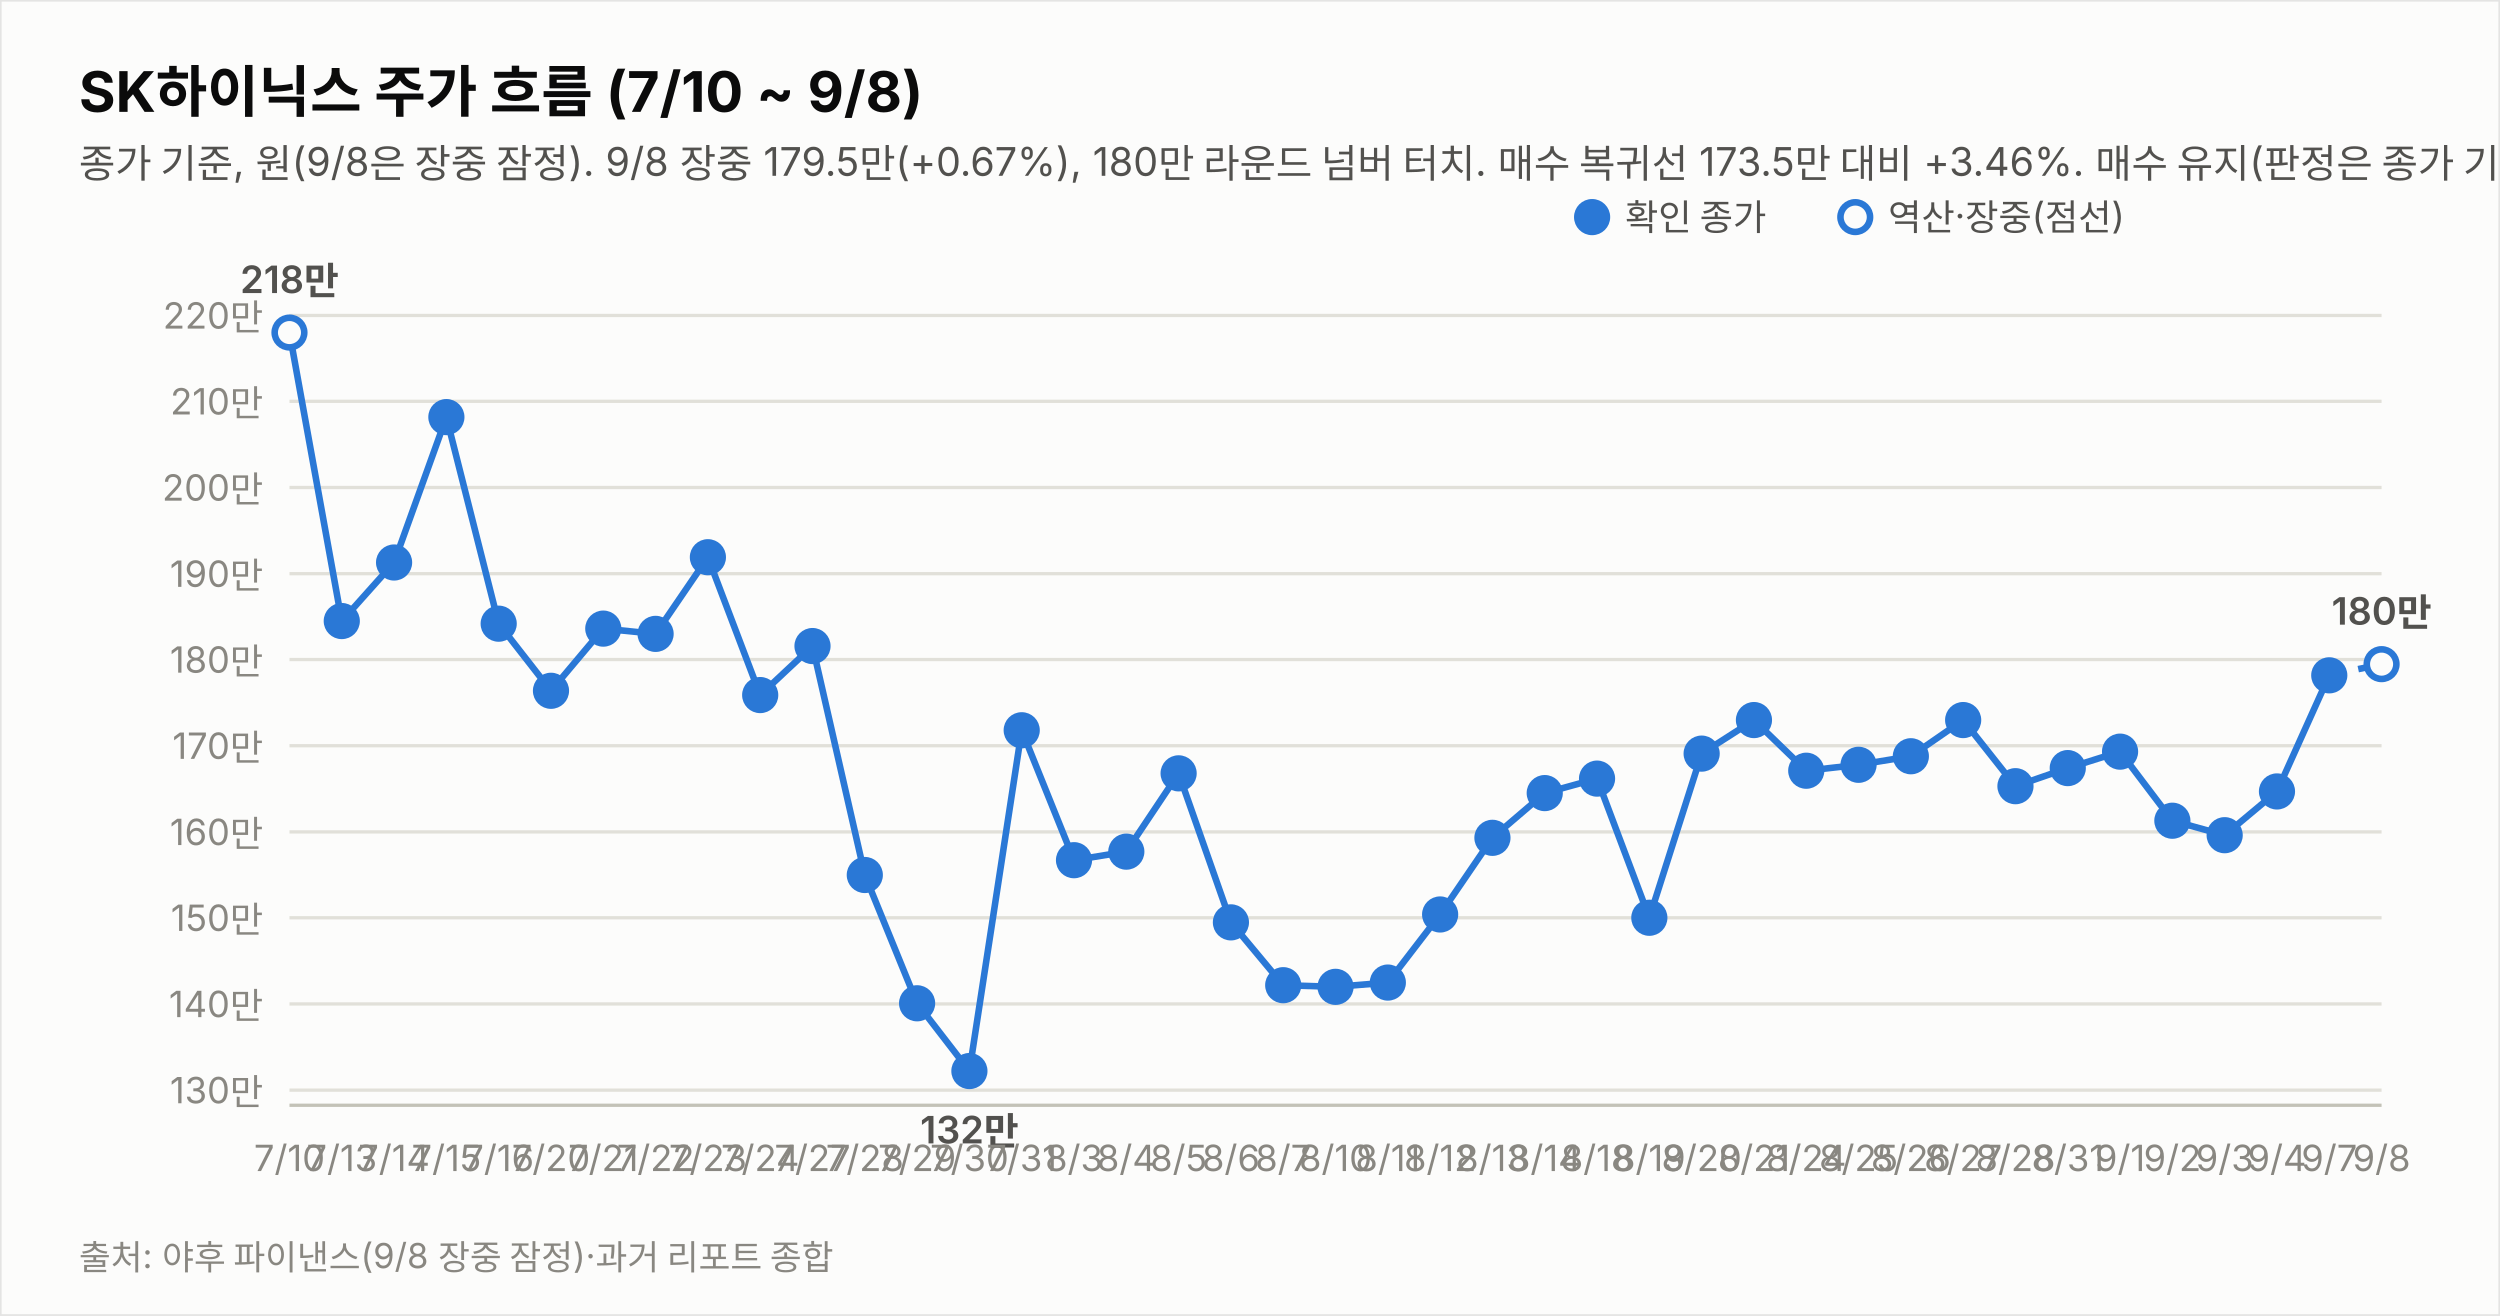
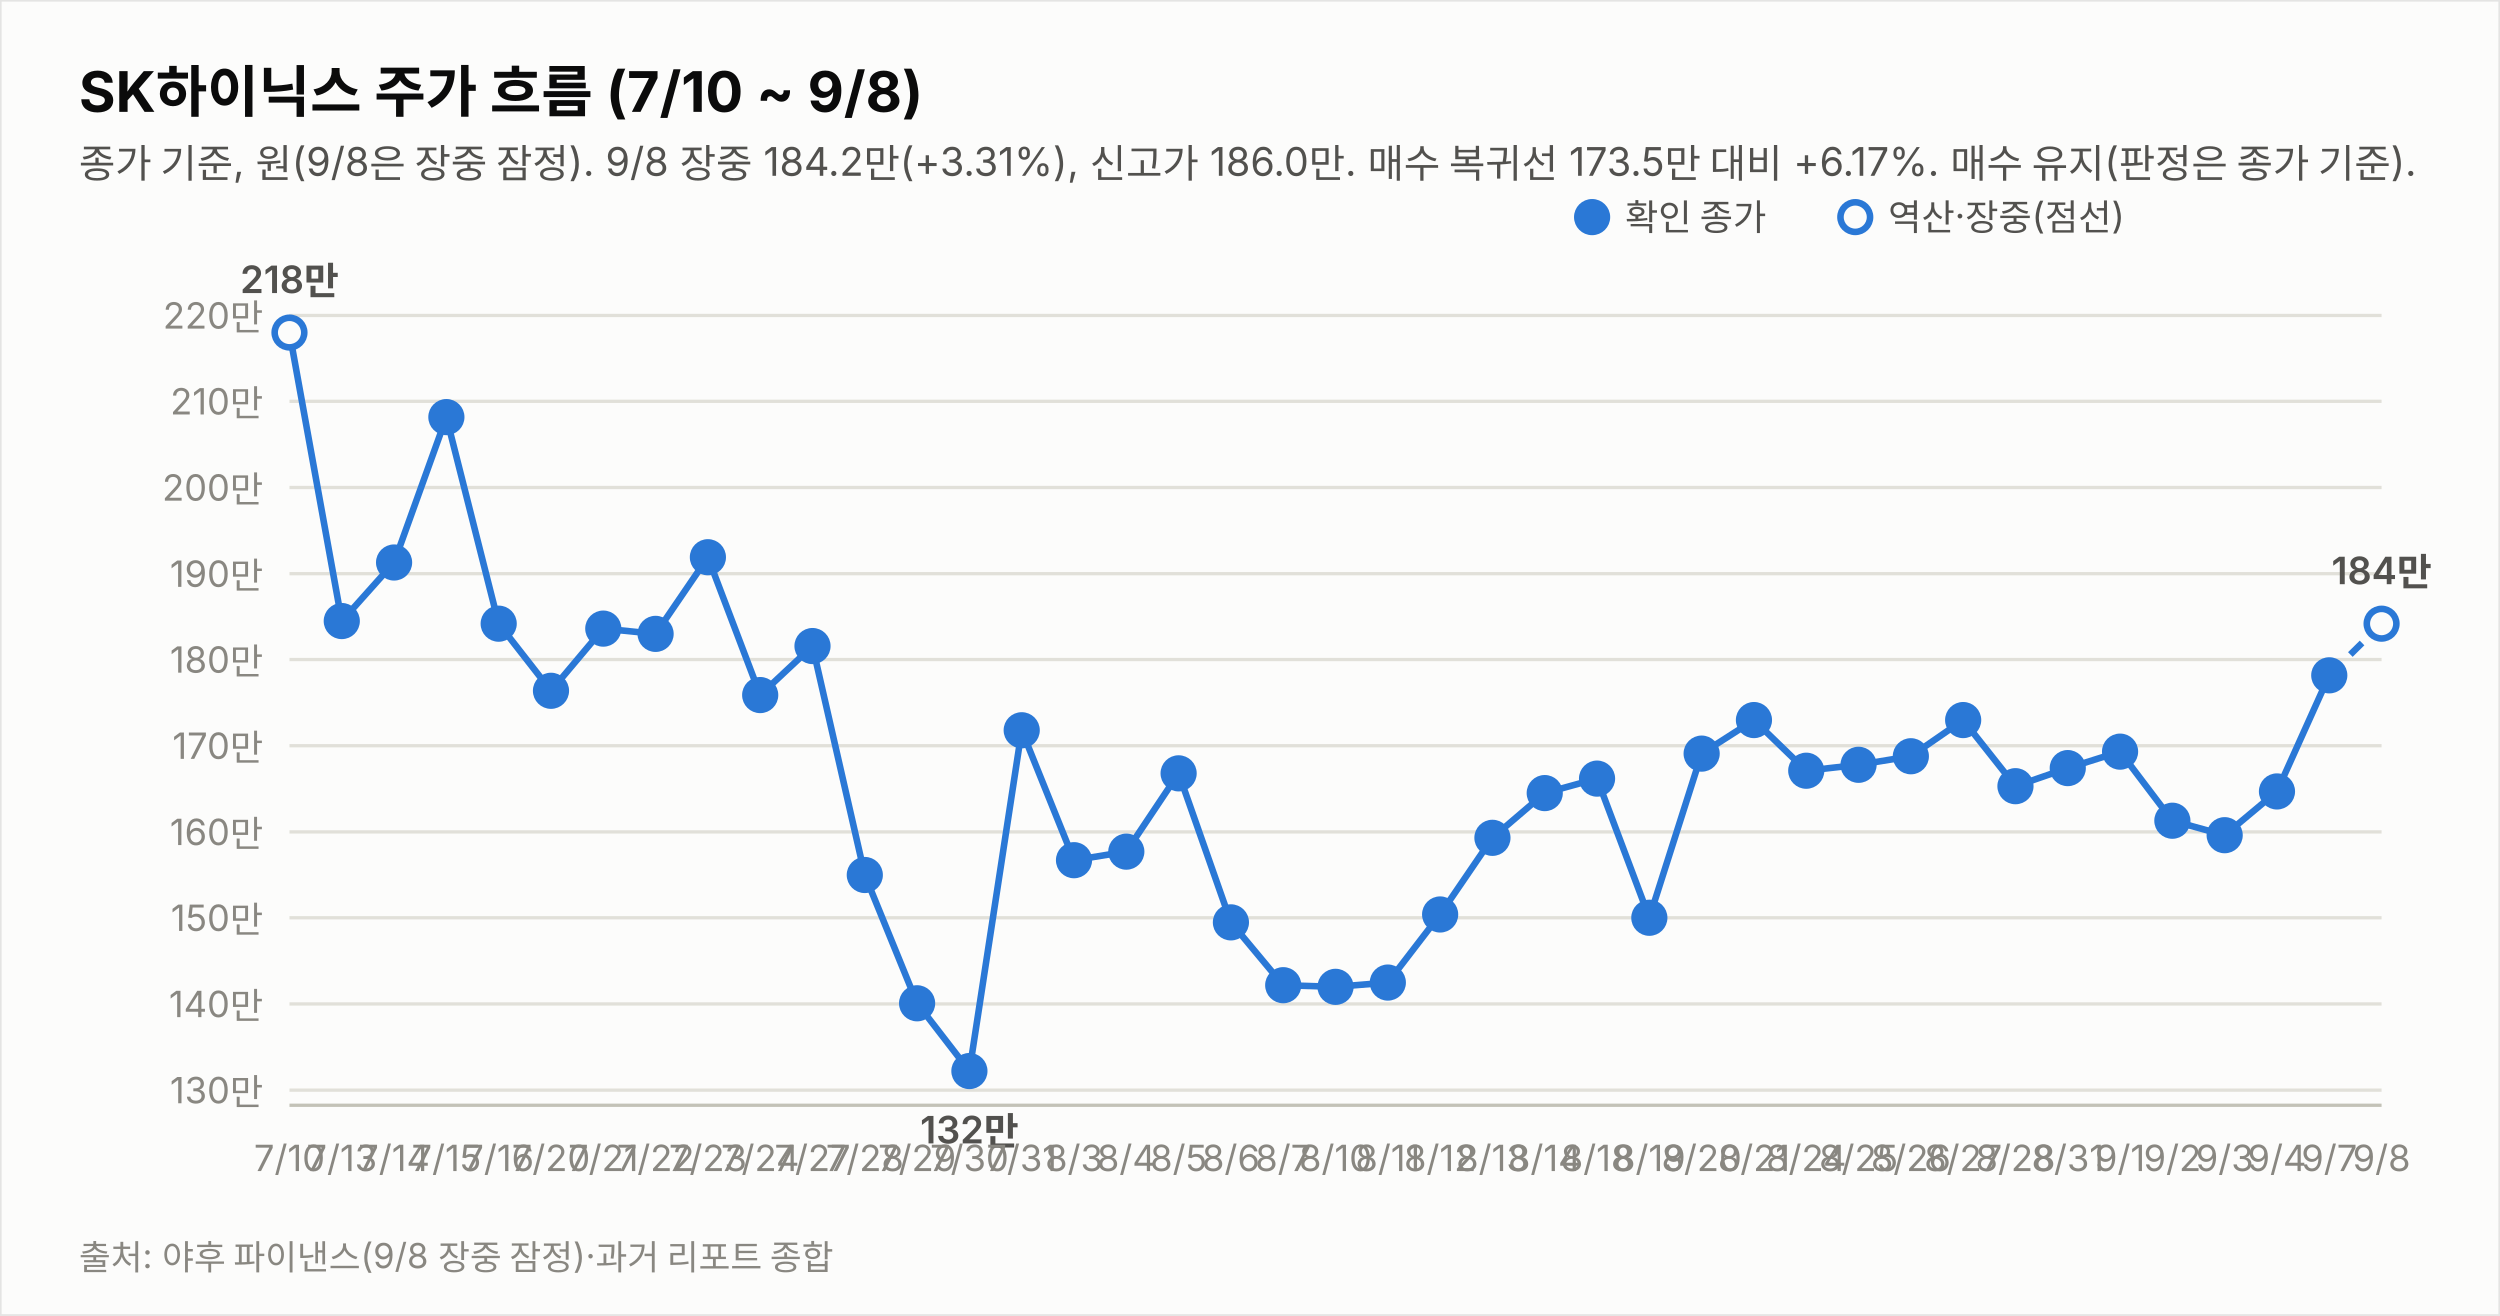
<svg xmlns="http://www.w3.org/2000/svg" width="760" height="400" viewBox="0 0 760 400" font-family="system-ui,-apple-system,&quot;Segoe UI&quot;,&quot;Malgun Gothic&quot;,&quot;Apple SD Gothic Neo&quot;,sans-serif">
  <rect width="760" height="400" fill="#fcfcfb" stroke="rgba(11,11,11,0.10)" />
  <text x="24" y="34" font-size="17" font-weight="700" fill="#0b0b0b">SK하이닉스 주가 흐름 (7/10 ~ 9/8)</text>
-   <text x="24" y="54" font-size="12" fill="#52514e">종가 기준, 원(9/8은 장중 잠정). 9/8 장중 179.5만(+0.67%), 180만 라운드 넘버 터치. 매수 복귀선 173.5만 대비 +3.46%. 매수 유지(판정은 종가 기준).</text>
+   <text x="24" y="54" font-size="12" fill="#52514e">종가 기준, 원(9/8은 장중 잠정). 9/8 장중 184.2만(+3.31%), 신고가 186.0만. 매수 복귀선 173.5만 대비 +6.17%. 매수 유지(판정은 종가 기준).</text>
  <line x1="88" y1="331.4" x2="724" y2="331.4" stroke="#e1e0d9" stroke-width="1" />
  <text x="80" y="335.4" font-size="11" fill="#898781" text-anchor="end" style="font-variant-numeric:tabular-nums">130만</text>
  <line x1="88" y1="305.2" x2="724" y2="305.2" stroke="#e1e0d9" stroke-width="1" />
  <text x="80" y="309.2" font-size="11" fill="#898781" text-anchor="end" style="font-variant-numeric:tabular-nums">140만</text>
  <line x1="88" y1="279.0" x2="724" y2="279.0" stroke="#e1e0d9" stroke-width="1" />
  <text x="80" y="283.0" font-size="11" fill="#898781" text-anchor="end" style="font-variant-numeric:tabular-nums">150만</text>
  <line x1="88" y1="252.9" x2="724" y2="252.9" stroke="#e1e0d9" stroke-width="1" />
  <text x="80" y="256.9" font-size="11" fill="#898781" text-anchor="end" style="font-variant-numeric:tabular-nums">160만</text>
  <line x1="88" y1="226.7" x2="724" y2="226.7" stroke="#e1e0d9" stroke-width="1" />
  <text x="80" y="230.7" font-size="11" fill="#898781" text-anchor="end" style="font-variant-numeric:tabular-nums">170만</text>
  <line x1="88" y1="200.5" x2="724" y2="200.5" stroke="#e1e0d9" stroke-width="1" />
  <text x="80" y="204.5" font-size="11" fill="#898781" text-anchor="end" style="font-variant-numeric:tabular-nums">180만</text>
  <line x1="88" y1="174.4" x2="724" y2="174.4" stroke="#e1e0d9" stroke-width="1" />
  <text x="80" y="178.4" font-size="11" fill="#898781" text-anchor="end" style="font-variant-numeric:tabular-nums">190만</text>
  <line x1="88" y1="148.2" x2="724" y2="148.2" stroke="#e1e0d9" stroke-width="1" />
  <text x="80" y="152.2" font-size="11" fill="#898781" text-anchor="end" style="font-variant-numeric:tabular-nums">200만</text>
  <line x1="88" y1="122.0" x2="724" y2="122.0" stroke="#e1e0d9" stroke-width="1" />
  <text x="80" y="126.0" font-size="11" fill="#898781" text-anchor="end" style="font-variant-numeric:tabular-nums">210만</text>
  <line x1="88" y1="95.9" x2="724" y2="95.9" stroke="#e1e0d9" stroke-width="1" />
  <text x="80" y="99.9" font-size="11" fill="#898781" text-anchor="end" style="font-variant-numeric:tabular-nums">220만</text>
  <line x1="88" y1="336" x2="724" y2="336" stroke="#c3c2b7" stroke-width="1" />
  <path d="M88.0,101.1 L103.9,188.8 L119.8,171.0 L135.7,126.8 L151.6,189.6 L167.5,210.0 L183.4,191.1 L199.3,192.7 L215.2,169.4 L231.1,211.3 L247.0,196.4 L262.9,266.0 L278.8,305.0 L294.7,325.6 L310.6,222.0 L326.5,261.5 L342.4,258.9 L358.3,235.1 L374.2,280.4 L390.1,299.5 L406.0,300.0 L421.9,298.7 L437.8,278.0 L453.7,254.7 L469.6,241.1 L485.5,236.7 L501.4,279.0 L517.3,229.1 L533.2,218.9 L549.1,234.3 L565.0,232.5 L580.9,229.9 L596.8,218.9 L612.7,239.0 L628.6,233.5 L644.5,228.5 L660.4,249.5 L676.3,253.9 L692.2,240.6 L708.1,205.3" fill="none" stroke="#2a78d6" stroke-width="2" />
-   <path d="M708.1,205.3 L724.0,201.9" fill="none" stroke="#2a78d6" stroke-width="2" stroke-dasharray="5 4" />
+   <path d="M708.1,205.3 L724.0,189.6" fill="none" stroke="#2a78d6" stroke-width="2" stroke-dasharray="5 4" />
  <circle cx="88.0" cy="101.1" r="4.5" fill="#fcfcfb" stroke="#2a78d6" stroke-width="2" />
  <text x="88.0" y="356" font-size="11" fill="#898781" text-anchor="middle">7/10</text>
  <text x="88.0" y="89.1" font-size="11.5" font-weight="600" fill="#52514e" text-anchor="middle" style="font-variant-numeric:tabular-nums">218만</text>
  <circle cx="103.9" cy="188.8" r="4.5" fill="#2a78d6" stroke="#2a78d6" stroke-width="2" />
  <text x="103.9" y="356" font-size="11" fill="#898781" text-anchor="middle">7/13</text>
  <circle cx="119.8" cy="171.0" r="4.5" fill="#2a78d6" stroke="#2a78d6" stroke-width="2" />
  <text x="119.8" y="356" font-size="11" fill="#898781" text-anchor="middle">7/14</text>
  <circle cx="135.7" cy="126.8" r="4.5" fill="#2a78d6" stroke="#2a78d6" stroke-width="2" />
  <text x="135.7" y="356" font-size="11" fill="#898781" text-anchor="middle">7/15</text>
  <circle cx="151.6" cy="189.6" r="4.5" fill="#2a78d6" stroke="#2a78d6" stroke-width="2" />
  <text x="151.6" y="356" font-size="11" fill="#898781" text-anchor="middle">7/16</text>
  <circle cx="167.5" cy="210.0" r="4.5" fill="#2a78d6" stroke="#2a78d6" stroke-width="2" />
  <text x="167.5" y="356" font-size="11" fill="#898781" text-anchor="middle">7/20</text>
  <circle cx="183.4" cy="191.1" r="4.5" fill="#2a78d6" stroke="#2a78d6" stroke-width="2" />
  <text x="183.4" y="356" font-size="11" fill="#898781" text-anchor="middle">7/21</text>
  <circle cx="199.3" cy="192.7" r="4.5" fill="#2a78d6" stroke="#2a78d6" stroke-width="2" />
  <text x="199.3" y="356" font-size="11" fill="#898781" text-anchor="middle">7/22</text>
  <circle cx="215.2" cy="169.4" r="4.5" fill="#2a78d6" stroke="#2a78d6" stroke-width="2" />
  <text x="215.2" y="356" font-size="11" fill="#898781" text-anchor="middle">7/23</text>
  <circle cx="231.1" cy="211.3" r="4.5" fill="#2a78d6" stroke="#2a78d6" stroke-width="2" />
  <text x="231.1" y="356" font-size="11" fill="#898781" text-anchor="middle">7/24</text>
  <circle cx="247.0" cy="196.4" r="4.5" fill="#2a78d6" stroke="#2a78d6" stroke-width="2" />
  <text x="247.0" y="356" font-size="11" fill="#898781" text-anchor="middle">7/27</text>
  <circle cx="262.9" cy="266.0" r="4.5" fill="#2a78d6" stroke="#2a78d6" stroke-width="2" />
  <text x="262.9" y="356" font-size="11" fill="#898781" text-anchor="middle">7/28</text>
  <circle cx="278.8" cy="305.0" r="4.5" fill="#2a78d6" stroke="#2a78d6" stroke-width="2" />
  <text x="278.8" y="356" font-size="11" fill="#898781" text-anchor="middle">7/29</text>
  <circle cx="294.7" cy="325.6" r="4.5" fill="#2a78d6" stroke="#2a78d6" stroke-width="2" />
  <text x="294.7" y="356" font-size="11" fill="#898781" text-anchor="middle">7/30</text>
  <text x="294.7" y="347.6" font-size="11.5" font-weight="600" fill="#52514e" text-anchor="middle" style="font-variant-numeric:tabular-nums">132만</text>
  <circle cx="310.6" cy="222.0" r="4.5" fill="#2a78d6" stroke="#2a78d6" stroke-width="2" />
  <text x="310.6" y="356" font-size="11" fill="#898781" text-anchor="middle">7/31</text>
  <circle cx="326.5" cy="261.5" r="4.5" fill="#2a78d6" stroke="#2a78d6" stroke-width="2" />
  <text x="326.5" y="356" font-size="11" fill="#898781" text-anchor="middle">8/3</text>
  <circle cx="342.4" cy="258.9" r="4.5" fill="#2a78d6" stroke="#2a78d6" stroke-width="2" />
  <text x="342.4" y="356" font-size="11" fill="#898781" text-anchor="middle">8/4</text>
  <circle cx="358.3" cy="235.1" r="4.5" fill="#2a78d6" stroke="#2a78d6" stroke-width="2" />
  <text x="358.3" y="356" font-size="11" fill="#898781" text-anchor="middle">8/5</text>
  <circle cx="374.2" cy="280.4" r="4.5" fill="#2a78d6" stroke="#2a78d6" stroke-width="2" />
  <text x="374.2" y="356" font-size="11" fill="#898781" text-anchor="middle">8/6</text>
  <circle cx="390.1" cy="299.5" r="4.5" fill="#2a78d6" stroke="#2a78d6" stroke-width="2" />
  <text x="390.1" y="356" font-size="11" fill="#898781" text-anchor="middle">8/7</text>
  <circle cx="406.0" cy="300.0" r="4.5" fill="#2a78d6" stroke="#2a78d6" stroke-width="2" />
  <text x="406.0" y="356" font-size="11" fill="#898781" text-anchor="middle">8/10</text>
  <circle cx="421.9" cy="298.7" r="4.5" fill="#2a78d6" stroke="#2a78d6" stroke-width="2" />
  <text x="421.9" y="356" font-size="11" fill="#898781" text-anchor="middle">8/11</text>
  <circle cx="437.8" cy="278.0" r="4.5" fill="#2a78d6" stroke="#2a78d6" stroke-width="2" />
  <text x="437.8" y="356" font-size="11" fill="#898781" text-anchor="middle">8/12</text>
  <circle cx="453.7" cy="254.7" r="4.5" fill="#2a78d6" stroke="#2a78d6" stroke-width="2" />
  <text x="453.7" y="356" font-size="11" fill="#898781" text-anchor="middle">8/13</text>
  <circle cx="469.6" cy="241.1" r="4.5" fill="#2a78d6" stroke="#2a78d6" stroke-width="2" />
  <text x="469.6" y="356" font-size="11" fill="#898781" text-anchor="middle">8/14</text>
  <circle cx="485.5" cy="236.7" r="4.5" fill="#2a78d6" stroke="#2a78d6" stroke-width="2" />
  <text x="485.5" y="356" font-size="11" fill="#898781" text-anchor="middle">8/18</text>
  <circle cx="501.4" cy="279.0" r="4.5" fill="#2a78d6" stroke="#2a78d6" stroke-width="2" />
  <text x="501.4" y="356" font-size="11" fill="#898781" text-anchor="middle">8/19</text>
  <circle cx="517.3" cy="229.1" r="4.5" fill="#2a78d6" stroke="#2a78d6" stroke-width="2" />
  <text x="517.3" y="356" font-size="11" fill="#898781" text-anchor="middle">8/20</text>
  <circle cx="533.2" cy="218.9" r="4.5" fill="#2a78d6" stroke="#2a78d6" stroke-width="2" />
  <text x="533.2" y="356" font-size="11" fill="#898781" text-anchor="middle">8/21</text>
  <circle cx="549.1" cy="234.3" r="4.5" fill="#2a78d6" stroke="#2a78d6" stroke-width="2" />
  <text x="549.1" y="356" font-size="11" fill="#898781" text-anchor="middle">8/24</text>
  <circle cx="565.0" cy="232.5" r="4.5" fill="#2a78d6" stroke="#2a78d6" stroke-width="2" />
  <text x="565.0" y="356" font-size="11" fill="#898781" text-anchor="middle">8/25</text>
  <circle cx="580.9" cy="229.9" r="4.5" fill="#2a78d6" stroke="#2a78d6" stroke-width="2" />
  <text x="580.9" y="356" font-size="11" fill="#898781" text-anchor="middle">8/26</text>
  <circle cx="596.8" cy="218.9" r="4.5" fill="#2a78d6" stroke="#2a78d6" stroke-width="2" />
  <text x="596.8" y="356" font-size="11" fill="#898781" text-anchor="middle">8/27</text>
  <circle cx="612.7" cy="239.0" r="4.5" fill="#2a78d6" stroke="#2a78d6" stroke-width="2" />
  <text x="612.7" y="356" font-size="11" fill="#898781" text-anchor="middle">8/28</text>
  <circle cx="628.6" cy="233.5" r="4.5" fill="#2a78d6" stroke="#2a78d6" stroke-width="2" />
  <text x="628.6" y="356" font-size="11" fill="#898781" text-anchor="middle">8/31</text>
  <circle cx="644.5" cy="228.5" r="4.5" fill="#2a78d6" stroke="#2a78d6" stroke-width="2" />
  <text x="644.5" y="356" font-size="11" fill="#898781" text-anchor="middle">9/1</text>
  <circle cx="660.4" cy="249.5" r="4.5" fill="#2a78d6" stroke="#2a78d6" stroke-width="2" />
  <text x="660.4" y="356" font-size="11" fill="#898781" text-anchor="middle">9/2</text>
  <circle cx="676.3" cy="253.9" r="4.5" fill="#2a78d6" stroke="#2a78d6" stroke-width="2" />
  <text x="676.3" y="356" font-size="11" fill="#898781" text-anchor="middle">9/3</text>
  <circle cx="692.2" cy="240.6" r="4.5" fill="#2a78d6" stroke="#2a78d6" stroke-width="2" />
  <text x="692.2" y="356" font-size="11" fill="#898781" text-anchor="middle">9/4</text>
  <circle cx="708.1" cy="205.3" r="4.5" fill="#2a78d6" stroke="#2a78d6" stroke-width="2" />
  <text x="708.1" y="356" font-size="11" fill="#898781" text-anchor="middle">9/7</text>
-   <circle cx="724.0" cy="201.9" r="4.5" fill="#fcfcfb" stroke="#2a78d6" stroke-width="2" />
+   <circle cx="724.0" cy="189.6" r="4.5" fill="#fcfcfb" stroke="#2a78d6" stroke-width="2" />
  <text x="724.0" y="356" font-size="11" fill="#898781" text-anchor="middle">9/8</text>
-   <text x="724.0" y="189.9" font-size="11.5" font-weight="600" fill="#52514e" text-anchor="middle" style="font-variant-numeric:tabular-nums">180만</text>
+   <text x="724.0" y="177.6" font-size="11.5" font-weight="600" fill="#52514e" text-anchor="middle" style="font-variant-numeric:tabular-nums">184만</text>
  <circle cx="484" cy="66" r="4.5" fill="#2a78d6" stroke="#2a78d6" stroke-width="2" />
  <text x="494" y="70" font-size="11" fill="#52514e">확인 종가</text>
  <circle cx="564" cy="66" r="4.5" fill="#fcfcfb" stroke="#2a78d6" stroke-width="2" />
  <text x="574" y="70" font-size="11" fill="#52514e">역산·장중(점선)</text>
  <text x="24" y="386" font-size="10.5" fill="#898781">출처: 야후 파이낸스(9/8 장중 잠정)·과거 리포트 종합</text>
</svg>
